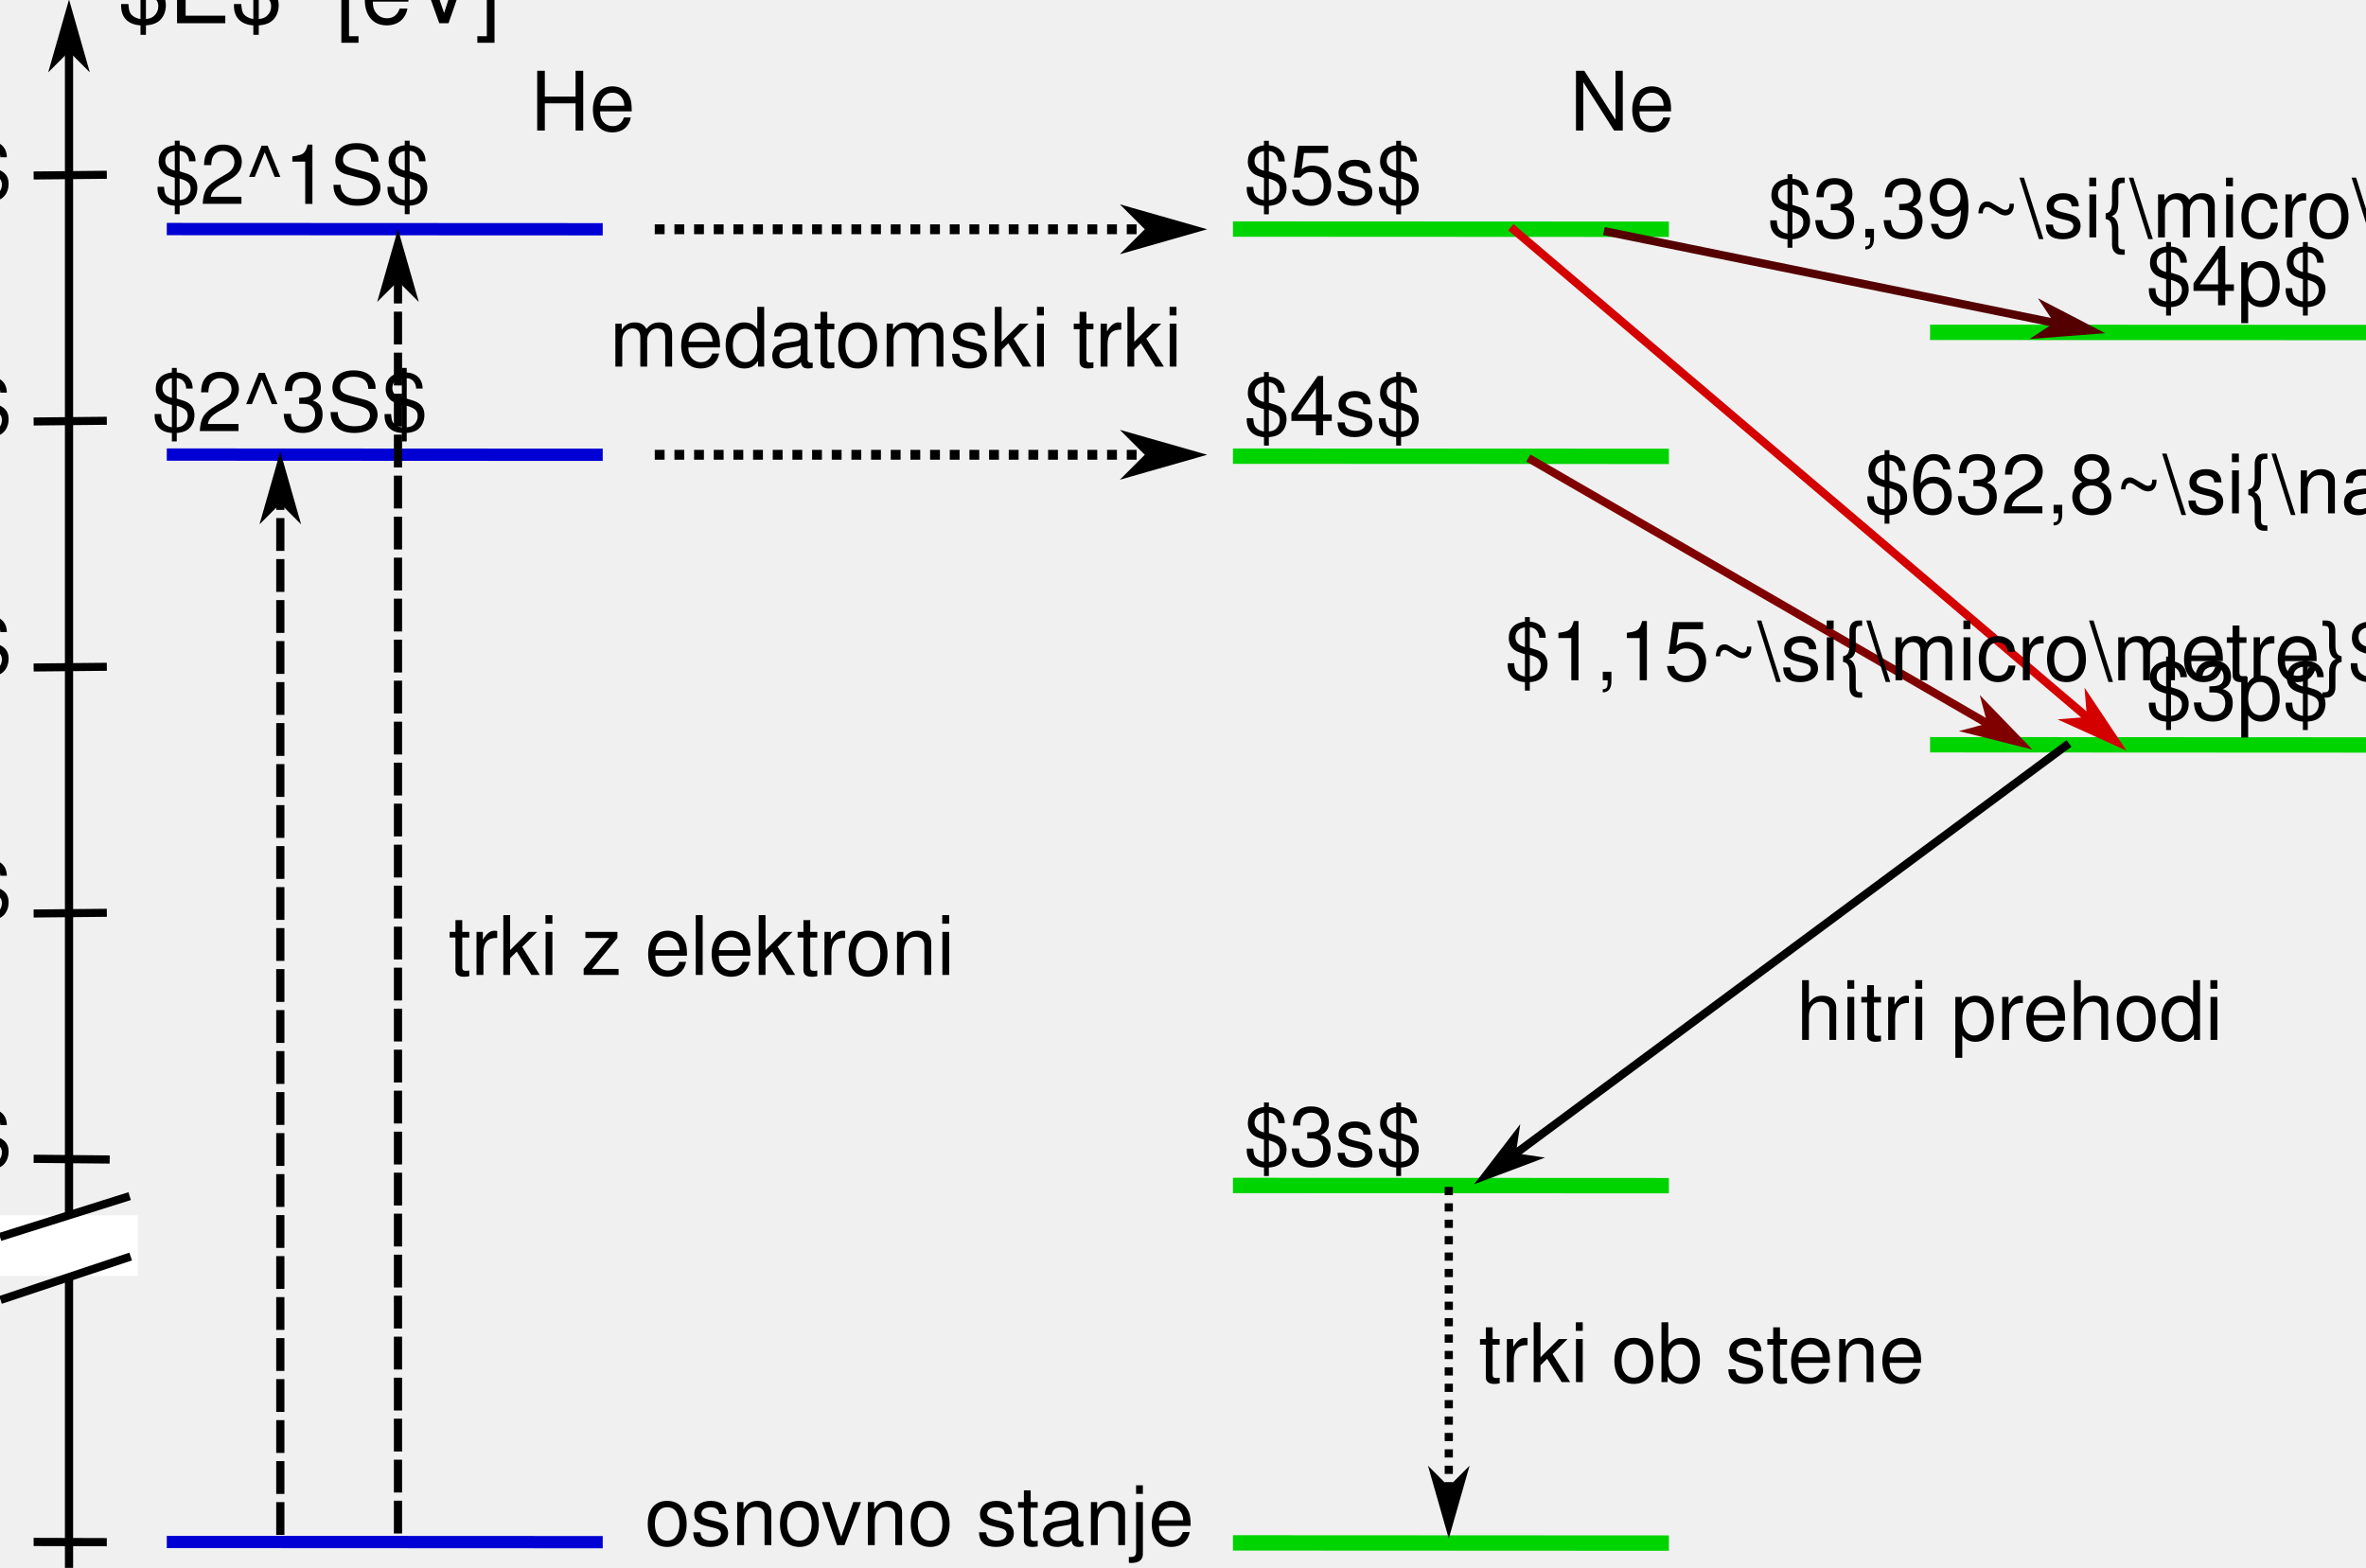
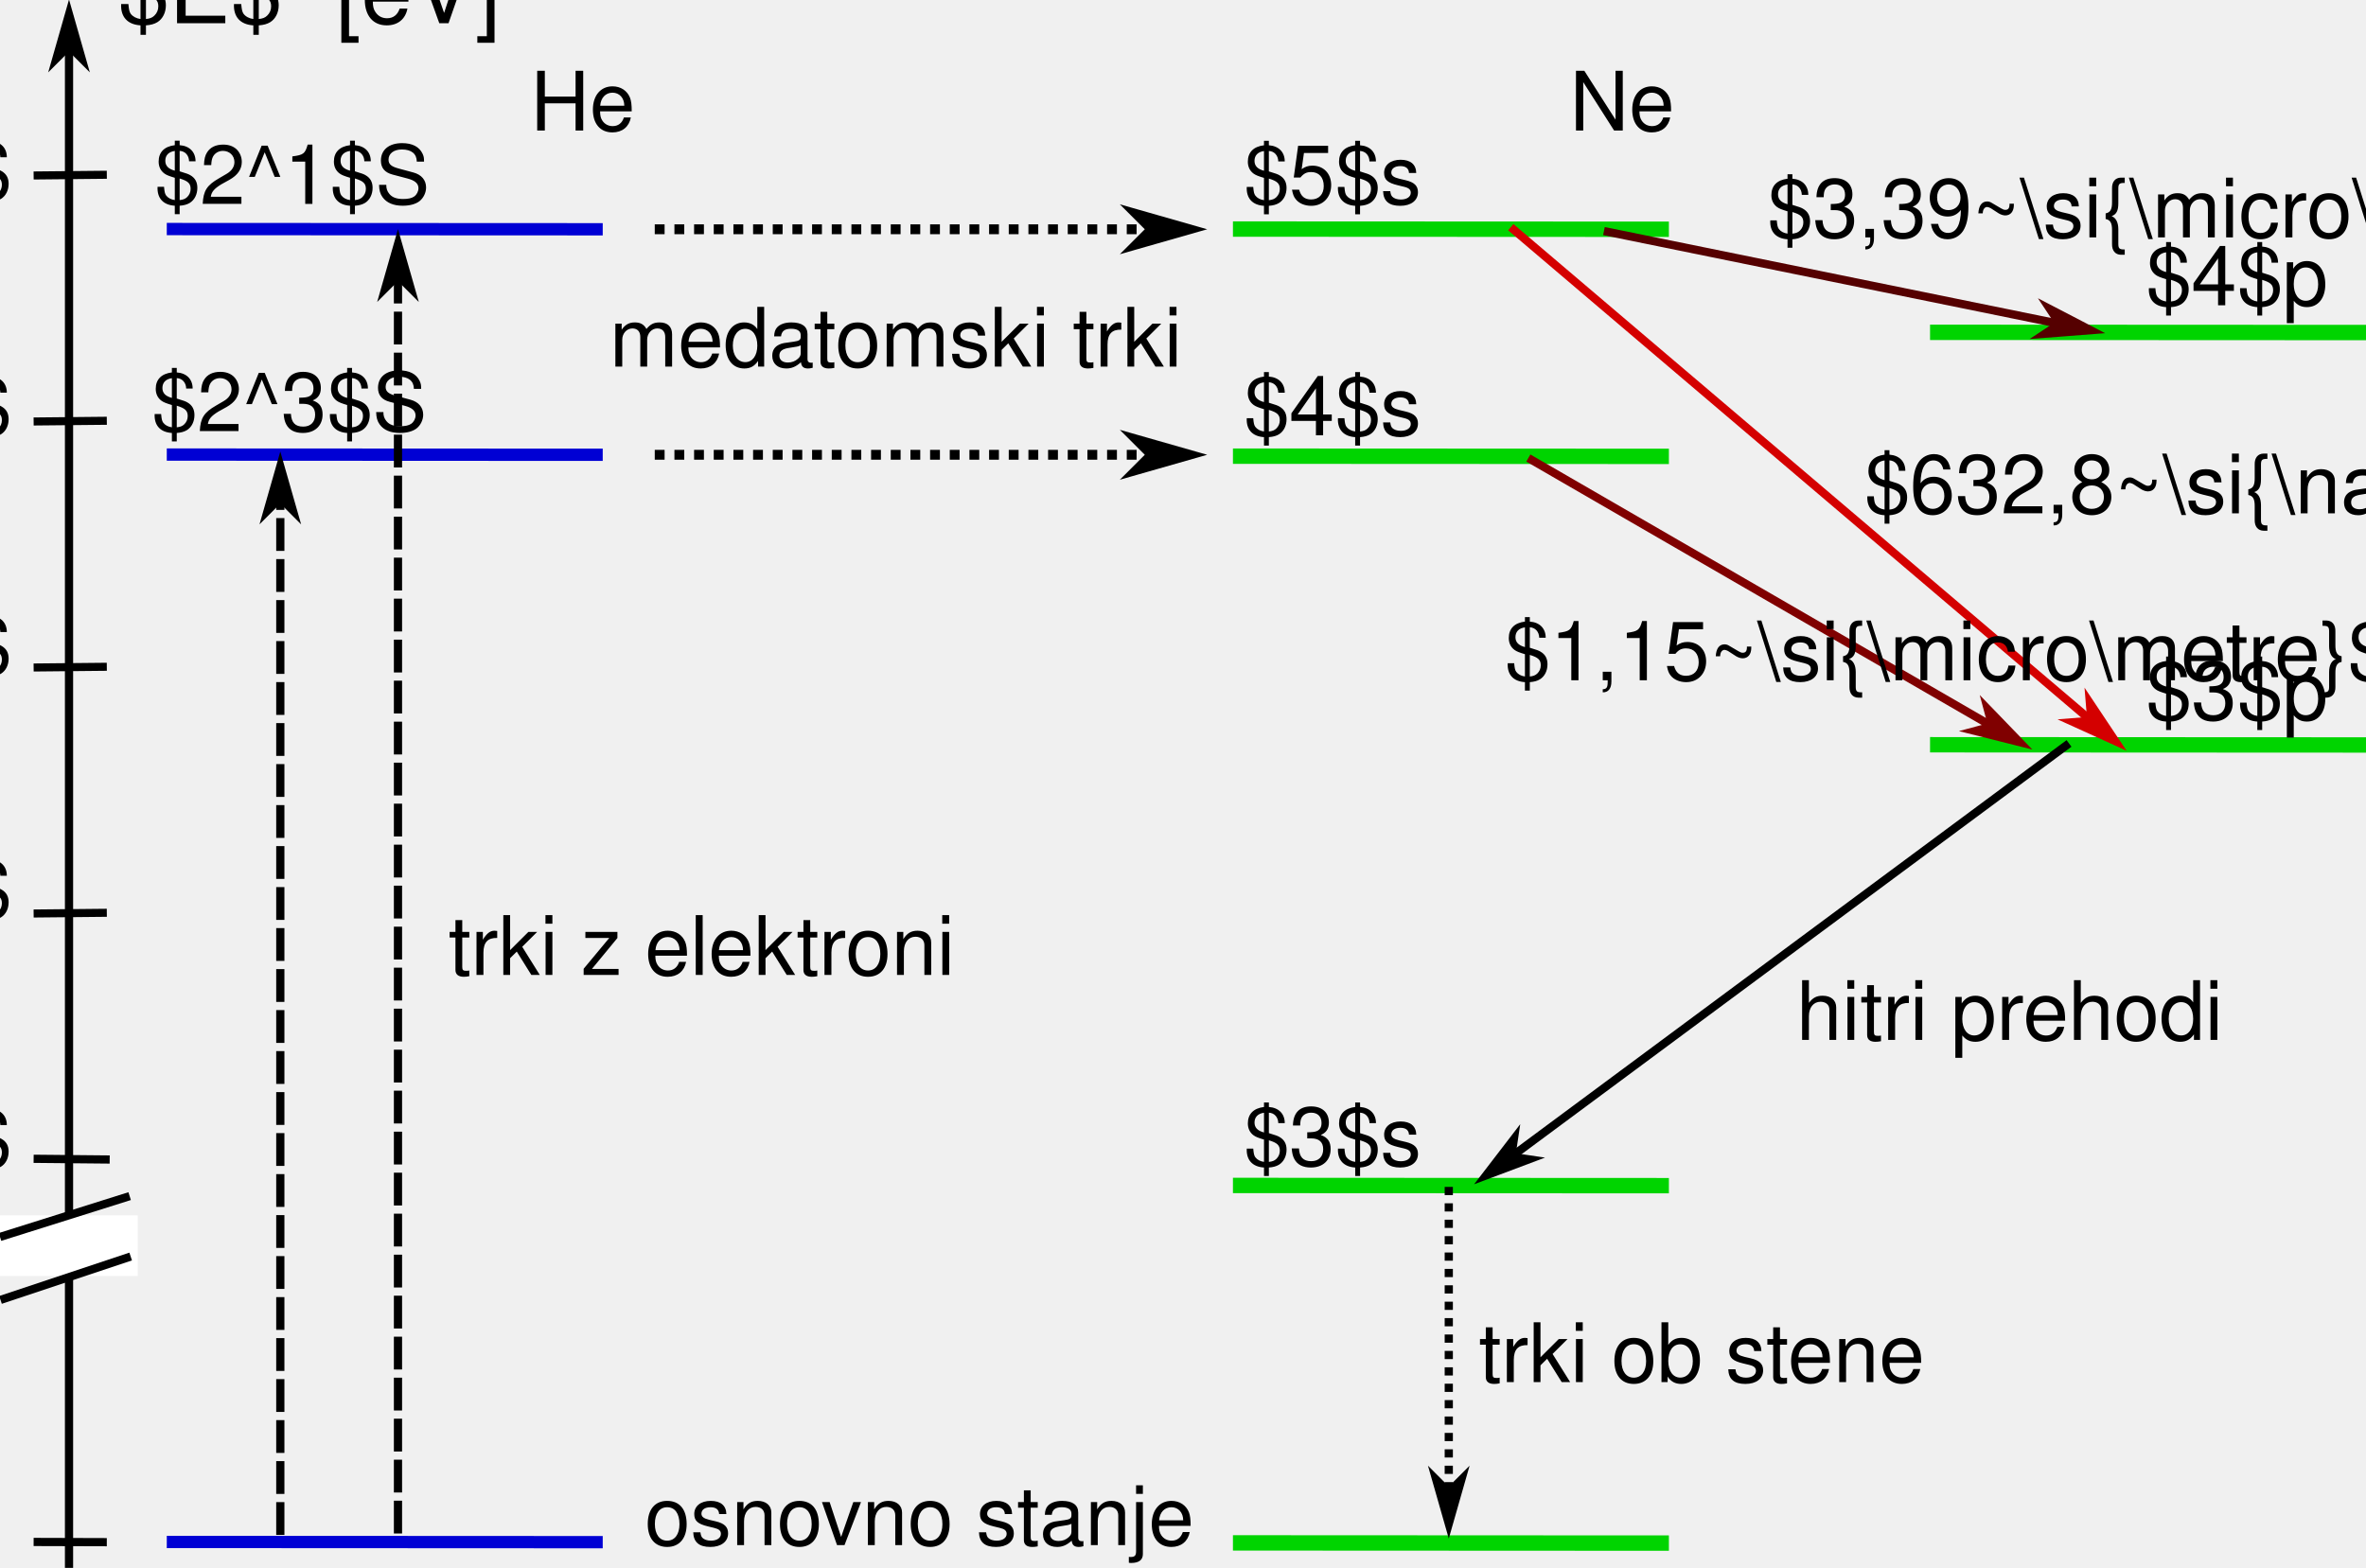
<svg xmlns="http://www.w3.org/2000/svg" width="162.838mm" height="107.921mm" viewBox="0 0 576.986 382.397" id="svg3464" version="1.1">
  <defs id="defs3466">
    <marker orient="auto" refY="0" refX="0" id="Arrow1Mend-0-2-6" style="overflow:visible">
      <path id="path4180-2-2-1" d="M 0,0 5,-5 -12.5,0 5,5 0,0 Z" style="fill:#550000;fill-opacity:1;fill-rule:evenodd;stroke:#550000;stroke-width:1pt;stroke-opacity:1" transform="matrix(-0.4,0,0,-0.4,-4,0)" />
    </marker>
    <marker orient="auto" refY="0" refX="0" id="Arrow1Mend-0-2-6-9" style="overflow:visible">
      <path id="path4180-2-2-1-3" d="M 0,0 5,-5 -12.5,0 5,5 0,0 Z" style="fill:#d40000;fill-opacity:1;fill-rule:evenodd;stroke:#d40000;stroke-width:1pt;stroke-opacity:1" transform="matrix(-0.4,0,0,-0.4,-4,0)" />
    </marker>
    <marker orient="auto" refY="0" refX="0" id="Arrow1Mend-0-2-6-9-9" style="overflow:visible">
      <path id="path4180-2-2-1-3-4" d="M 0,0 5,-5 -12.5,0 5,5 0,0 Z" style="fill:#800000;fill-opacity:1;fill-rule:evenodd;stroke:#800000;stroke-width:1pt;stroke-opacity:1" transform="matrix(-0.4,0,0,-0.4,-4,0)" />
    </marker>
    <marker orient="auto" refY="0" refX="0" id="Arrow1Mend-0-2-6-9-9-0" style="overflow:visible">
      <path id="path4180-2-2-1-3-4-3" d="M 0,0 5,-5 -12.5,0 5,5 0,0 Z" style="fill:#000000;fill-opacity:1;fill-rule:evenodd;stroke:#000000;stroke-width:1pt;stroke-opacity:1" transform="matrix(-0.4,0,0,-0.4,-4,0)" />
    </marker>
    <marker orient="auto" refY="0" refX="0" id="Arrow1Mend-0-2-8" style="overflow:visible">
      <path id="path4180-2-2-4" d="M 0,0 5,-5 -12.5,0 5,5 0,0 Z" style="fill:#000000;fill-opacity:1;fill-rule:evenodd;stroke:#000000;stroke-width:1pt;stroke-opacity:1" transform="matrix(-0.4,0,0,-0.4,-4,0)" />
    </marker>
    <marker orient="auto" refY="0" refX="0" id="Arrow1Mend-0-2-9" style="overflow:visible">
      <path id="path4180-2-2-7" d="M 0,0 5,-5 -12.5,0 5,5 0,0 Z" style="fill:#000000;fill-opacity:1;fill-rule:evenodd;stroke:#000000;stroke-width:1pt;stroke-opacity:1" transform="matrix(-0.4,0,0,-0.4,-4,0)" />
    </marker>
    <marker orient="auto" refY="0" refX="0" id="Arrow1Mend-0-2" style="overflow:visible">
      <path id="path4180-2-2" d="M 0,0 5,-5 -12.5,0 5,5 0,0 Z" style="fill:#000000;fill-opacity:1;fill-rule:evenodd;stroke:#000000;stroke-width:1pt;stroke-opacity:1" transform="matrix(-0.4,0,0,-0.4,-4,0)" />
    </marker>
    <marker orient="auto" refY="0" refX="0" id="Arrow1Mend-0" style="overflow:visible">
      <path id="path4180-2" d="M 0,0 5,-5 -12.5,0 5,5 0,0 Z" style="fill:#000000;fill-opacity:1;fill-rule:evenodd;stroke:#000000;stroke-width:1pt;stroke-opacity:1" transform="matrix(-0.4,0,0,-0.4,-4,0)" />
    </marker>
    <marker orient="auto" refY="0" refX="0" id="Arrow1Mend-0-7" style="overflow:visible">
      <path id="path4180-2-5" d="M 0,0 5,-5 -12.5,0 5,5 0,0 Z" style="fill:#000000;fill-opacity:1;fill-rule:evenodd;stroke:#000000;stroke-width:1pt;stroke-opacity:1" transform="matrix(-0.4,0,0,-0.4,-4,0)" />
    </marker>
    <marker orient="auto" refY="0" refX="0" id="Arrow1Mend" style="overflow:visible">
      <path id="path4180" d="M 0,0 5,-5 -12.5,0 5,5 0,0 Z" style="fill:#000000;fill-opacity:1;fill-rule:evenodd;stroke:#000000;stroke-width:1pt;stroke-opacity:1" transform="matrix(-0.4,0,0,-0.4,-4,0)" />
    </marker>
  </defs>
  <g id="layer1" transform="translate(113.6455,-174.842)">
    <path style="fill:none;fill-rule:evenodd;stroke:#0000d4;stroke-width:3;stroke-linecap:butt;stroke-linejoin:miter;stroke-miterlimit:4;stroke-dasharray:none;stroke-opacity:1" d="m -72.973,550.915 106.313,0.053" id="path3333" />
    <path style="fill:none;fill-rule:evenodd;stroke:#0000d4;stroke-width:3;stroke-linecap:butt;stroke-linejoin:miter;stroke-miterlimit:4;stroke-dasharray:none;stroke-opacity:1" d="m -72.973,285.707 106.313,0.053" id="path3333-3" />
    <path style="fill:none;fill-rule:evenodd;stroke:#0000d4;stroke-width:3;stroke-linecap:butt;stroke-linejoin:miter;stroke-miterlimit:4;stroke-dasharray:none;stroke-opacity:1" d="m -72.973,230.707 106.313,0.053" id="path3333-3-6" />
    <path style="fill:none;fill-rule:evenodd;stroke:#00d400;stroke-width:3.75;stroke-linecap:butt;stroke-linejoin:miter;stroke-miterlimit:4;stroke-dasharray:none;stroke-opacity:1" d="m 187.027,230.707 106.313,0.053" id="path3333-3-6-9" />
    <path style="fill:none;fill-rule:evenodd;stroke:#00d400;stroke-width:3.75;stroke-linecap:butt;stroke-linejoin:miter;stroke-miterlimit:4;stroke-dasharray:none;stroke-opacity:1" d="m 187.027,286.095 106.313,0.053" id="path3333-3-6-9-9" />
    <path style="fill:none;fill-rule:evenodd;stroke:#00d400;stroke-width:3.75;stroke-linecap:butt;stroke-linejoin:miter;stroke-miterlimit:4;stroke-dasharray:none;stroke-opacity:1" d="m 357.027,255.894 106.313,0.053" id="path3333-3-6-6" />
    <path style="fill:none;fill-rule:evenodd;stroke:#00d400;stroke-width:3.75;stroke-linecap:butt;stroke-linejoin:miter;stroke-miterlimit:4;stroke-dasharray:none;stroke-opacity:1" d="m 357.027,356.482 106.313,0.053" id="path3333-3-6-6-2" />
    <path style="fill:none;fill-rule:evenodd;stroke:#00d400;stroke-width:3.75;stroke-linecap:butt;stroke-linejoin:miter;stroke-miterlimit:4;stroke-dasharray:none;stroke-opacity:1" d="m 187.027,463.966 106.313,0.053" id="path3333-3-6-9-9-1" />
    <path style="fill:none;fill-rule:evenodd;stroke:#00d400;stroke-width:3.75;stroke-linecap:butt;stroke-linejoin:miter;stroke-miterlimit:4;stroke-dasharray:none;stroke-opacity:1" d="m 187.027,551.143 106.313,0.053" id="path3333-2" />
    <path style="fill:none;fill-rule:evenodd;stroke:#000000;stroke-width:2;stroke-linecap:butt;stroke-linejoin:miter;stroke-miterlimit:4;stroke-dasharray:8, 2;stroke-dashoffset:0;stroke-opacity:1;marker-end:url(#Arrow1Mend-0)" d="m -45.287,549.201 0,-260.297" id="path4165-3" />
    <path style="fill:none;fill-rule:evenodd;stroke:#000000;stroke-width:2;stroke-linecap:butt;stroke-linejoin:miter;stroke-miterlimit:4;stroke-dasharray:8, 2;stroke-dashoffset:0;stroke-opacity:1;marker-end:url(#Arrow1Mend-0-7)" d="m -16.592,548.851 0,-314.188" id="path4165-3-9" />
    <path style="fill:none;fill-rule:evenodd;stroke:#000000;stroke-width:2.398;stroke-linecap:butt;stroke-linejoin:miter;stroke-miterlimit:4;stroke-dasharray:2.398, 2.398;stroke-dashoffset:0;stroke-opacity:1;marker-end:url(#Arrow1Mend-0-2)" d="m 46.027,230.76 130,0" id="path4165-3-8" />
    <path style="fill:none;fill-rule:evenodd;stroke:#000000;stroke-width:2.398;stroke-linecap:butt;stroke-linejoin:miter;stroke-miterlimit:4;stroke-dasharray:2.398, 2.398;stroke-dashoffset:0;stroke-opacity:1;marker-end:url(#Arrow1Mend-0-2-9)" d="m 46.027,285.76 130,0" id="path4165-3-8-3" />
    <path style="fill:none;fill-rule:evenodd;stroke:#550000;stroke-width:2;stroke-linecap:butt;stroke-linejoin:miter;stroke-miterlimit:4;stroke-dasharray:none;stroke-dashoffset:0;stroke-opacity:1;marker-end:url(#Arrow1Mend-0-2-6)" d="M 277.499,231.199 395.87,255.318" id="path4165-3-8-2" />
    <path style="fill:none;fill-rule:evenodd;stroke:#d40000;stroke-width:2;stroke-linecap:butt;stroke-linejoin:miter;stroke-miterlimit:4;stroke-dasharray:none;stroke-dashoffset:0;stroke-opacity:1;marker-end:url(#Arrow1Mend-0-2-6-9)" d="M 254.778,230.248 401.947,355.385" id="path4165-3-8-2-1" />
    <path style="fill:#800000;fill-rule:evenodd;stroke:#800000;stroke-width:2;stroke-linecap:butt;stroke-linejoin:miter;stroke-miterlimit:4;stroke-dasharray:none;stroke-dashoffset:0;stroke-opacity:1;marker-end:url(#Arrow1Mend-0-2-6-9-9)" d="m 259.062,286.552 119.516,69.129" id="path4165-3-8-2-1-7" />
    <path style="fill:none;fill-rule:evenodd;stroke:#000000;stroke-width:2;stroke-linecap:butt;stroke-linejoin:miter;stroke-miterlimit:4;stroke-dasharray:2, 2;stroke-dashoffset:0;stroke-opacity:1;marker-end:url(#Arrow1Mend-0-2-8)" d="m 239.662,464.319 0,81.828" id="path4165-3-8-5" />
    <path style="fill:#000000;fill-rule:evenodd;stroke:#000000;stroke-width:2;stroke-linecap:butt;stroke-linejoin:miter;stroke-miterlimit:4;stroke-dasharray:none;stroke-dashoffset:0;stroke-opacity:1;marker-end:url(#Arrow1Mend-0-2-6-9-9-0)" d="M 390.915,356.159 249.002,461.332" id="path4165-3-8-2-1-7-6" />
    <path style="fill:none;fill-rule:evenodd;stroke:#000000;stroke-width:2;stroke-linecap:butt;stroke-linejoin:miter;stroke-miterlimit:4;stroke-dasharray:none;stroke-opacity:1;marker-end:url(#Arrow1Mend)" d="m -96.814,557.239 0,-378.577" id="path4165" />
    <rect style="opacity:1;fill:#ffffff;fill-opacity:1;fill-rule:nonzero;stroke:none;stroke-width:2;stroke-linecap:butt;stroke-linejoin:round;stroke-miterlimit:4;stroke-dasharray:none;stroke-dashoffset:0;stroke-opacity:1" id="rect4545" width="33.594" height="14.796" x="-113.645" y="471.265" />
    <path style="fill:none;fill-rule:evenodd;stroke:#000000;stroke-width:2;stroke-linecap:butt;stroke-linejoin:miter;stroke-miterlimit:4;stroke-dasharray:none;stroke-opacity:1" d="m -105.444,457.465 18.547,0.175" id="path4553" />
    <path style="fill:none;fill-rule:evenodd;stroke:#000000;stroke-width:1.962;stroke-linecap:butt;stroke-linejoin:miter;stroke-miterlimit:4;stroke-dasharray:none;stroke-opacity:1" d="m -87.597,397.465 -17.847,0.175" id="path4553-7" />
    <path style="fill:none;fill-rule:evenodd;stroke:#000000;stroke-width:1.962;stroke-linecap:butt;stroke-linejoin:miter;stroke-miterlimit:4;stroke-dasharray:none;stroke-opacity:1" d="m -87.597,337.465 -17.847,0.175" id="path4553-7-5" />
    <path style="fill:none;fill-rule:evenodd;stroke:#000000;stroke-width:1.962;stroke-linecap:butt;stroke-linejoin:miter;stroke-miterlimit:4;stroke-dasharray:none;stroke-opacity:1" d="m -87.597,277.465 -17.847,0.175" id="path4553-7-5-3" />
    <path style="fill:none;fill-rule:evenodd;stroke:#000000;stroke-width:1.962;stroke-linecap:butt;stroke-linejoin:miter;stroke-miterlimit:4;stroke-dasharray:none;stroke-opacity:1" d="m -87.597,217.465 -17.847,0.175" id="path4553-7-5-3-5" />
    <path style="fill:none;fill-rule:evenodd;stroke:#000000;stroke-width:2;stroke-linecap:butt;stroke-linejoin:miter;stroke-miterlimit:4;stroke-dasharray:none;stroke-opacity:1" d="m -105.445,550.916 17.845,0.053" id="path3333-7" />
    <path style="fill:none;fill-rule:evenodd;stroke:#000000;stroke-width:2;stroke-linecap:butt;stroke-linejoin:miter;stroke-miterlimit:4;stroke-dasharray:none;stroke-opacity:1" d="m -113.645,476.526 31.615,-9.955" id="path3422" />
    <path style="fill:none;fill-rule:evenodd;stroke:#000000;stroke-width:2;stroke-linecap:butt;stroke-linejoin:miter;stroke-miterlimit:4;stroke-dasharray:none;stroke-opacity:1" d="m -113.52,491.883 31.74,-10.58" id="path3422-3" />
    <g id="g4383">
      <text id="text12643" y="180.512" x="-85.009" style="font-style:normal;font-variant:normal;font-weight:normal;font-stretch:normal;line-height:0%;font-family:'Nimbus Sans L';-inkscape-font-specification:Sans;letter-spacing:0px;word-spacing:0px;fill:#000000;fill-opacity:1;stroke:none;stroke-width:1px;stroke-linecap:butt;stroke-linejoin:miter;stroke-opacity:1" xml:space="preserve">
        <tspan style="font-size:22.5px;line-height:1.25" y="180.512" x="-85.009" id="tspan12645">$E$~[eV]</tspan>
      </text>
      <text id="text12647" y="459.609" x="-155.404" style="font-style:normal;font-variant:normal;font-weight:normal;font-stretch:normal;line-height:0%;font-family:'Nimbus Sans L';-inkscape-font-specification:Sans;letter-spacing:0px;word-spacing:0px;fill:#000000;fill-opacity:1;stroke:none;stroke-width:1px;stroke-linecap:butt;stroke-linejoin:miter;stroke-opacity:1" xml:space="preserve">
        <tspan style="font-size:20px;line-height:1.25" y="459.609" x="-155.404" id="tspan12649">$17$</tspan>
      </text>
      <text id="text12647-1" y="398.803" x="-155.404" style="font-style:normal;font-variant:normal;font-weight:normal;font-stretch:normal;line-height:0%;font-family:'Nimbus Sans L';-inkscape-font-specification:Sans;letter-spacing:0px;word-spacing:0px;fill:#000000;fill-opacity:1;stroke:none;stroke-width:1px;stroke-linecap:butt;stroke-linejoin:miter;stroke-opacity:1" xml:space="preserve">
        <tspan style="font-size:20px;line-height:1.25" y="398.803" x="-155.404" id="tspan12649-0">$18$</tspan>
      </text>
      <text id="text12647-1-6" y="339.378" x="-155.404" style="font-style:normal;font-variant:normal;font-weight:normal;font-stretch:normal;line-height:0%;font-family:'Nimbus Sans L';-inkscape-font-specification:Sans;letter-spacing:0px;word-spacing:0px;fill:#000000;fill-opacity:1;stroke:none;stroke-width:1px;stroke-linecap:butt;stroke-linejoin:miter;stroke-opacity:1" xml:space="preserve">
        <tspan style="font-size:20px;line-height:1.25" y="339.378" x="-155.404" id="tspan12649-0-3">$19$</tspan>
      </text>
      <text id="text12647-1-6-2" y="280.981" x="-155.404" style="font-style:normal;font-variant:normal;font-weight:normal;font-stretch:normal;line-height:0%;font-family:'Nimbus Sans L';-inkscape-font-specification:Sans;letter-spacing:0px;word-spacing:0px;fill:#000000;fill-opacity:1;stroke:none;stroke-width:1px;stroke-linecap:butt;stroke-linejoin:miter;stroke-opacity:1" xml:space="preserve">
        <tspan id="tspan12705" style="font-size:20px;line-height:1.25" y="280.981" x="-155.404">$20$</tspan>
      </text>
      <text id="text12647-1-6-2-6" y="223.574" x="-155.404" style="font-style:normal;font-variant:normal;font-weight:normal;font-stretch:normal;line-height:0%;font-family:'Nimbus Sans L';-inkscape-font-specification:Sans;letter-spacing:0px;word-spacing:0px;fill:#000000;fill-opacity:1;stroke:none;stroke-width:1px;stroke-linecap:butt;stroke-linejoin:miter;stroke-opacity:1" xml:space="preserve">
        <tspan id="tspan12705-1" style="font-size:20px;line-height:1.25" y="223.574" x="-155.404">$21$</tspan>
      </text>
      <text id="text12731" y="551.679" x="43.601" style="font-style:normal;font-variant:normal;font-weight:normal;font-stretch:normal;line-height:0%;font-family:'Nimbus Sans L';-inkscape-font-specification:Sans;letter-spacing:0px;word-spacing:0px;fill:#000000;fill-opacity:1;stroke:none;stroke-width:1px;stroke-linecap:butt;stroke-linejoin:miter;stroke-opacity:1" xml:space="preserve">
        <tspan style="font-size:20px;line-height:1.25" y="551.679" x="43.601" id="tspan12733">osnovno stanje</tspan>
      </text>
      <text id="text12647-1-6-2-5" y="412.621" x="-4.277" style="font-style:normal;font-variant:normal;font-weight:normal;font-stretch:normal;line-height:0%;font-family:'Nimbus Sans L';-inkscape-font-specification:Sans;letter-spacing:0px;word-spacing:0px;fill:#000000;fill-opacity:1;stroke:none;stroke-width:1px;stroke-linecap:butt;stroke-linejoin:miter;stroke-opacity:1" xml:space="preserve">
        <tspan id="tspan12743" style="font-size:20px;line-height:1.25" y="412.621" x="-4.277">trki z elektroni</tspan>
      </text>
      <text id="text12647-1-6-2-5-4" y="264.254" x="35.018" style="font-style:normal;font-variant:normal;font-weight:normal;font-stretch:normal;line-height:0%;font-family:'Nimbus Sans L';-inkscape-font-specification:Sans;letter-spacing:0px;word-spacing:0px;fill:#000000;fill-opacity:1;stroke:none;stroke-width:1px;stroke-linecap:butt;stroke-linejoin:miter;stroke-opacity:1" xml:space="preserve">
        <tspan id="tspan12743-6" style="font-size:20px;line-height:1.25" y="264.254" x="35.018">medatomski trki</tspan>
      </text>
      <text id="text12647-1-6-2-5-5" y="279.988" x="-76.725" style="font-style:normal;font-variant:normal;font-weight:normal;font-stretch:normal;line-height:0%;font-family:'Nimbus Sans L';-inkscape-font-specification:Sans;letter-spacing:0px;word-spacing:0px;fill:#000000;fill-opacity:1;stroke:none;stroke-width:1px;stroke-linecap:butt;stroke-linejoin:miter;stroke-opacity:1" xml:space="preserve">
-         <tspan id="tspan12743-9" style="font-size:20px;line-height:1.25" y="279.988" x="-76.725">$2^3S$</tspan>
+         <tspan id="tspan12743-9" style="font-size:20px;line-height:1.25" y="279.988" x="-76.725">$2^3$S</tspan>
      </text>
      <text id="text12647-1-6-2-5-5-3" y="224.564" x="-76.02" style="font-style:normal;font-variant:normal;font-weight:normal;font-stretch:normal;line-height:0%;font-family:'Nimbus Sans L';-inkscape-font-specification:Sans;letter-spacing:0px;word-spacing:0px;fill:#000000;fill-opacity:1;stroke:none;stroke-width:1px;stroke-linecap:butt;stroke-linejoin:miter;stroke-opacity:1" xml:space="preserve">
-         <tspan id="tspan12743-9-7" style="font-size:20px;line-height:1.25" y="224.564" x="-76.02">$2^1S$</tspan>
+         <tspan id="tspan12743-9-7" style="font-size:20px;line-height:1.25" y="224.564" x="-76.02">$2^1$S</tspan>
      </text>
      <text id="text12647-1-6-2-5-5-3-4" y="224.584" x="189.596" style="font-style:normal;font-variant:normal;font-weight:normal;font-stretch:normal;line-height:0%;font-family:'Nimbus Sans L';-inkscape-font-specification:Sans;letter-spacing:0px;word-spacing:0px;fill:#000000;fill-opacity:1;stroke:none;stroke-width:1px;stroke-linecap:butt;stroke-linejoin:miter;stroke-opacity:1" xml:space="preserve">
-         <tspan id="tspan12743-9-7-5" style="font-size:20px;line-height:1.25" y="224.584" x="189.596">$5s$</tspan>
+         <tspan id="tspan12743-9-7-5" style="font-size:20px;line-height:1.25" y="224.584" x="189.596">$5$s</tspan>
      </text>
      <text id="text12647-1-6-2-5-5-3-4-2" y="281.001" x="189.596" style="font-style:normal;font-variant:normal;font-weight:normal;font-stretch:normal;line-height:0%;font-family:'Nimbus Sans L';-inkscape-font-specification:Sans;letter-spacing:0px;word-spacing:0px;fill:#000000;fill-opacity:1;stroke:none;stroke-width:1px;stroke-linecap:butt;stroke-linejoin:miter;stroke-opacity:1" xml:space="preserve">
-         <tspan id="tspan12743-9-7-5-5" style="font-size:20px;line-height:1.25" y="281.001" x="189.596">$4s$</tspan>
+         <tspan id="tspan12743-9-7-5-5" style="font-size:20px;line-height:1.25" y="281.001" x="189.596">$4$s</tspan>
      </text>
      <text id="text12647-1-6-2-5-5-3-4-2-4" y="459.141" x="189.603" style="font-style:normal;font-variant:normal;font-weight:normal;font-stretch:normal;line-height:0%;font-family:'Nimbus Sans L';-inkscape-font-specification:Sans;letter-spacing:0px;word-spacing:0px;fill:#000000;fill-opacity:1;stroke:none;stroke-width:1px;stroke-linecap:butt;stroke-linejoin:miter;stroke-opacity:1" xml:space="preserve">
-         <tspan id="tspan12743-9-7-5-5-7" style="font-size:20px;line-height:1.25" y="459.141" x="189.603">$3s$</tspan>
+         <tspan id="tspan12743-9-7-5-5-7" style="font-size:20px;line-height:1.25" y="459.141" x="189.603">$3$s</tspan>
      </text>
      <text id="text12647-1-6-2-5-5-3-4-2-44" y="249.288" x="409.596" style="font-style:normal;font-variant:normal;font-weight:normal;font-stretch:normal;line-height:0%;font-family:'Nimbus Sans L';-inkscape-font-specification:Sans;letter-spacing:0px;word-spacing:0px;fill:#000000;fill-opacity:1;stroke:none;stroke-width:1px;stroke-linecap:butt;stroke-linejoin:miter;stroke-opacity:1" xml:space="preserve">
-         <tspan id="tspan12743-9-7-5-5-3" style="font-size:20px;line-height:1.25" y="249.288" x="409.596">$4p$</tspan>
+         <tspan id="tspan12743-9-7-5-5-3" style="font-size:20px;line-height:1.25" y="249.288" x="409.596">$4$p</tspan>
      </text>
      <text id="text12647-1-6-2-5-5-3-4-2-44-0" y="350.376" x="409.596" style="font-style:normal;font-variant:normal;font-weight:normal;font-stretch:normal;line-height:0%;font-family:'Nimbus Sans L';-inkscape-font-specification:Sans;letter-spacing:0px;word-spacing:0px;fill:#000000;fill-opacity:1;stroke:none;stroke-width:1px;stroke-linecap:butt;stroke-linejoin:miter;stroke-opacity:1" xml:space="preserve">
-         <tspan id="tspan12743-9-7-5-5-3-7" style="font-size:20px;line-height:1.25" y="350.376" x="409.596">$3p$</tspan>
+         <tspan id="tspan12743-9-7-5-5-3-7" style="font-size:20px;line-height:1.25" y="350.376" x="409.596">$3$p</tspan>
      </text>
      <text id="text12647-1-6-2-5-8" y="428.475" x="324.422" style="font-style:normal;font-variant:normal;font-weight:normal;font-stretch:normal;line-height:0%;font-family:'Nimbus Sans L';-inkscape-font-specification:Sans;letter-spacing:0px;word-spacing:0px;fill:#000000;fill-opacity:1;stroke:none;stroke-width:1px;stroke-linecap:butt;stroke-linejoin:miter;stroke-opacity:1" xml:space="preserve">
        <tspan id="tspan12743-8" style="font-size:20px;line-height:1.25" y="428.475" x="324.422">hitri prehodi</tspan>
      </text>
      <text id="text12647-1-6-2-5-5-3-4-3" y="232.745" x="317.268" style="font-style:normal;font-variant:normal;font-weight:normal;font-stretch:normal;line-height:0%;font-family:'Nimbus Sans L';-inkscape-font-specification:Sans;letter-spacing:0px;word-spacing:0px;fill:#000000;fill-opacity:1;stroke:none;stroke-width:1px;stroke-linecap:butt;stroke-linejoin:miter;stroke-opacity:1" xml:space="preserve">
        <tspan id="tspan12743-9-7-5-6" style="font-size:20px;line-height:1.25" y="232.745" x="317.268">$3,39~\si{\micro\metre}$</tspan>
      </text>
      <text id="text12647-1-6-2-5-5-3-4-3-7" y="300.048" x="340.939" style="font-style:normal;font-variant:normal;font-weight:normal;font-stretch:normal;line-height:0%;font-family:'Nimbus Sans L';-inkscape-font-specification:Sans;letter-spacing:0px;word-spacing:0px;fill:#000000;fill-opacity:1;stroke:none;stroke-width:1px;stroke-linecap:butt;stroke-linejoin:miter;stroke-opacity:1" xml:space="preserve">
        <tspan id="tspan12743-9-7-5-6-5" style="font-size:20px;line-height:1.25" y="300.048" x="340.939">$632,8~\si{\nano\metre}$</tspan>
      </text>
      <text id="text12647-1-6-2-5-5-3-4-3-7-3" y="340.757" x="253.233" style="font-style:normal;font-variant:normal;font-weight:normal;font-stretch:normal;line-height:0%;font-family:'Nimbus Sans L';-inkscape-font-specification:Sans;letter-spacing:0px;word-spacing:0px;fill:#000000;fill-opacity:1;stroke:none;stroke-width:1px;stroke-linecap:butt;stroke-linejoin:miter;stroke-opacity:1" xml:space="preserve">
        <tspan id="tspan12743-9-7-5-6-5-5" style="font-size:20px;line-height:1.25" y="340.757" x="253.233">$1,15~\si{\micro\metre}$</tspan>
      </text>
      <text id="text12647-1-6-2-5-8-3" y="511.923" x="246.993" style="font-style:normal;font-variant:normal;font-weight:normal;font-stretch:normal;line-height:0%;font-family:'Nimbus Sans L';-inkscape-font-specification:Sans;letter-spacing:0px;word-spacing:0px;fill:#000000;fill-opacity:1;stroke:none;stroke-width:1px;stroke-linecap:butt;stroke-linejoin:miter;stroke-opacity:1" xml:space="preserve">
        <tspan id="tspan12743-8-6" style="font-size:20px;line-height:1.25" y="511.923" x="246.993">trki ob stene</tspan>
      </text>
      <text id="text12647-1-6-2-5-5-3-6" y="206.679" x="15.703" style="font-style:normal;font-variant:normal;font-weight:normal;font-stretch:normal;line-height:0%;font-family:'Nimbus Sans L';-inkscape-font-specification:Sans;letter-spacing:0px;word-spacing:0px;fill:#000000;fill-opacity:1;stroke:none;stroke-width:1px;stroke-linecap:butt;stroke-linejoin:miter;stroke-opacity:1" xml:space="preserve">
        <tspan id="tspan12743-9-7-7" style="font-size:20px;line-height:1.25" y="206.679" x="15.703">He</tspan>
      </text>
      <text id="text12647-1-6-2-5-5-3-6-5" y="206.679" x="269.168" style="font-style:normal;font-variant:normal;font-weight:normal;font-stretch:normal;line-height:0%;font-family:'Nimbus Sans L';-inkscape-font-specification:Sans;letter-spacing:0px;word-spacing:0px;fill:#000000;fill-opacity:1;stroke:none;stroke-width:1px;stroke-linecap:butt;stroke-linejoin:miter;stroke-opacity:1" xml:space="preserve">
        <tspan id="tspan12743-9-7-7-3" style="font-size:20px;line-height:1.25" y="206.679" x="269.168">Ne</tspan>
      </text>
    </g>
  </g>
</svg>
